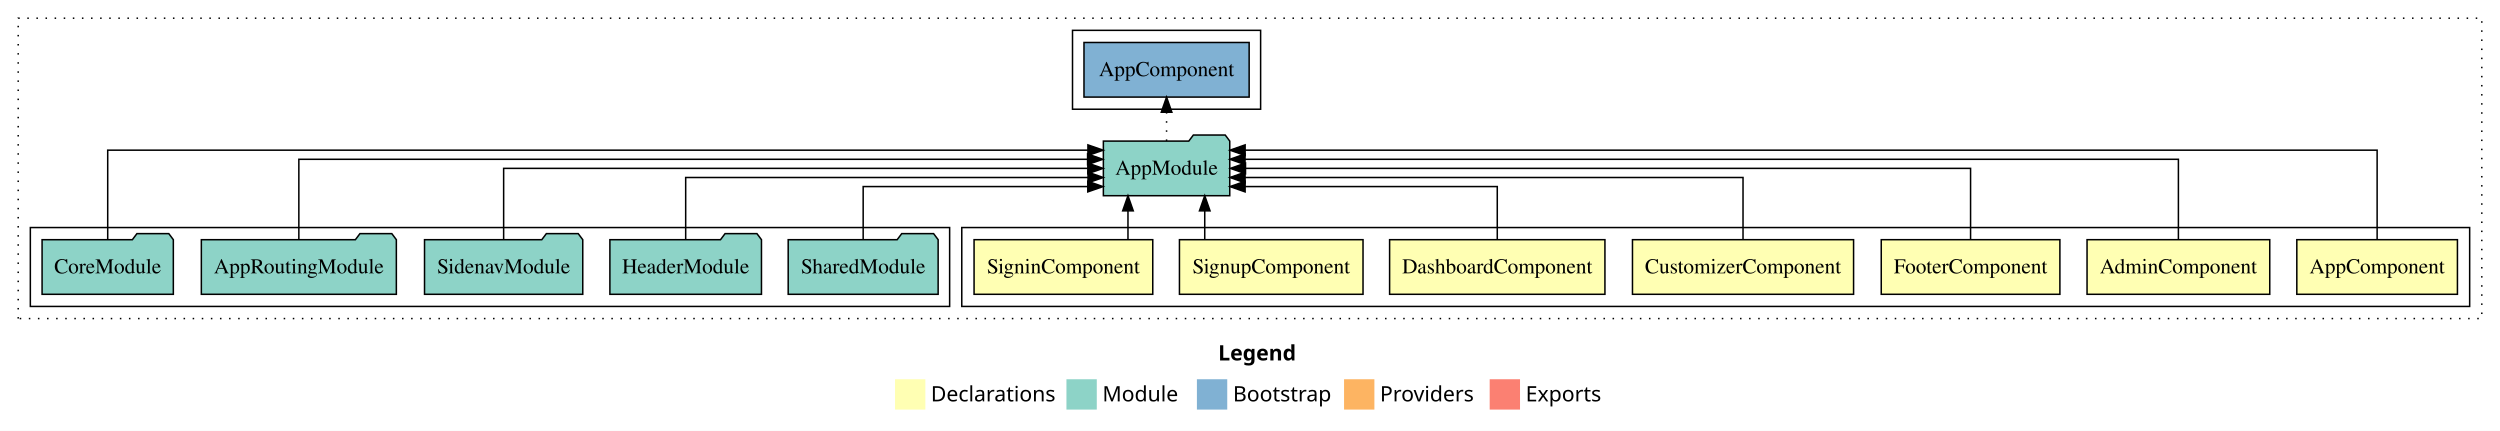
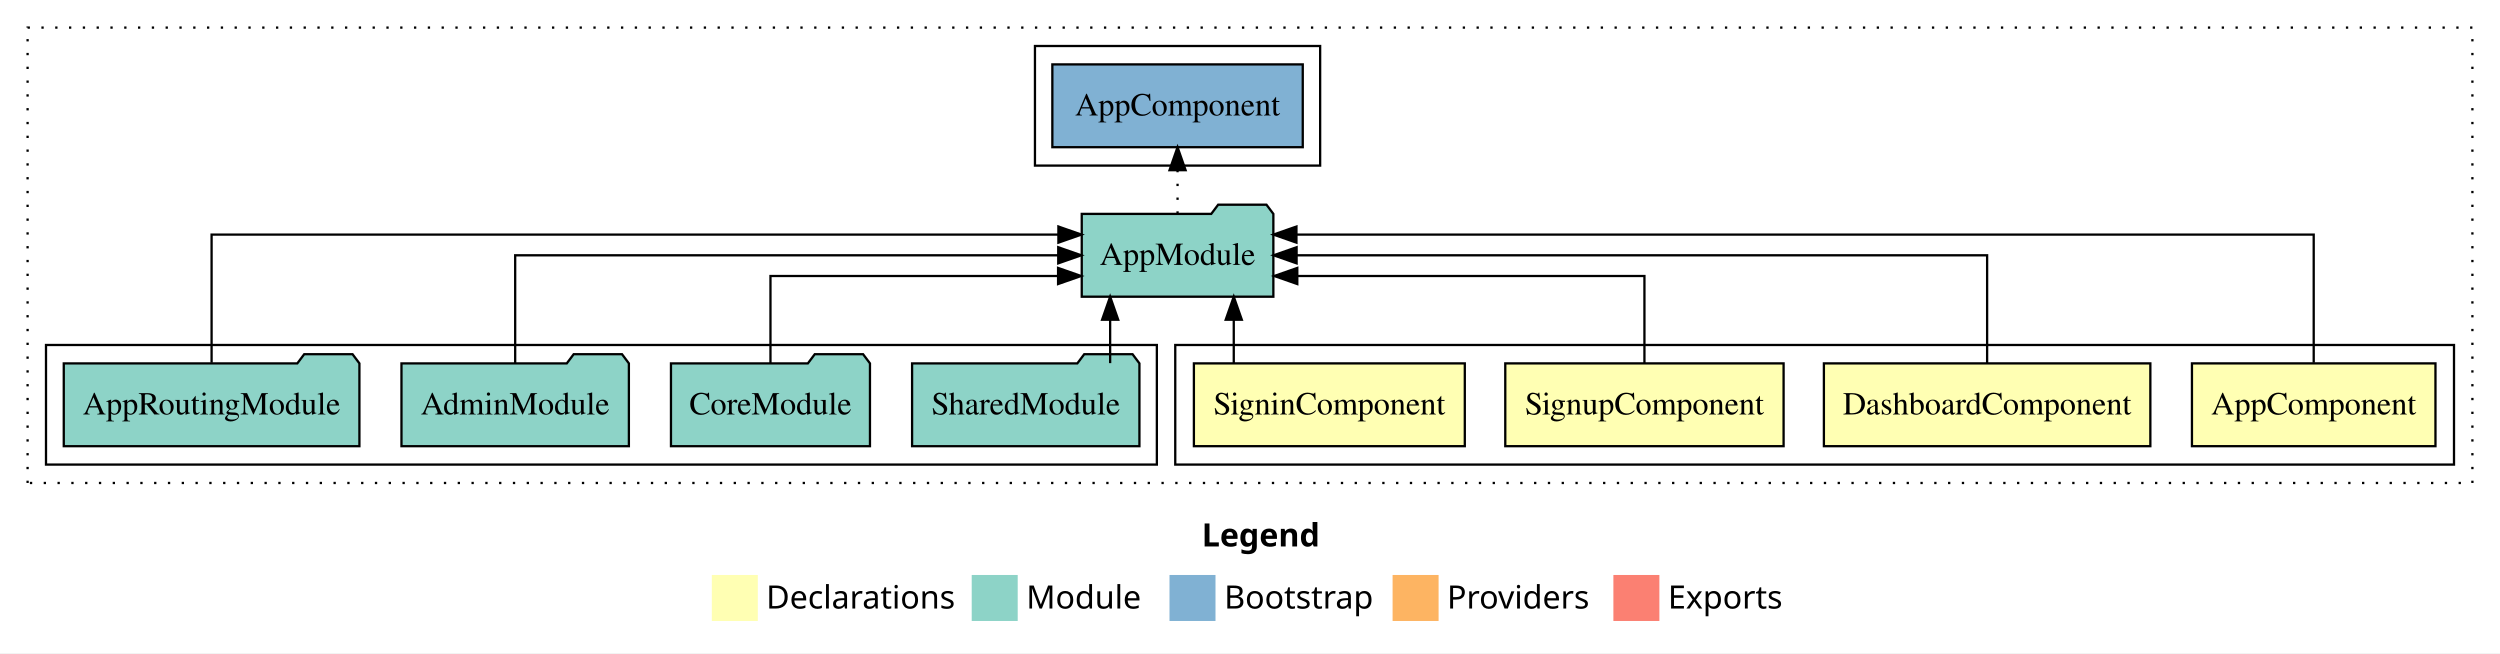
- <svg xmlns="http://www.w3.org/2000/svg" width="1648pt" height="284pt" viewBox="0.00 0.00 1648.00 284.00">
+ <svg xmlns="http://www.w3.org/2000/svg" width="1087pt" height="284pt" viewBox="0.00 0.00 1087.00 284.00">
  <g id="graph0" class="graph" transform="scale(1 1) rotate(0) translate(4 280)">
-     <polygon fill="#ffffff" stroke="transparent" points="-4,4 -4,-280 1644,-280 1644,4 -4,4" />
-     <text text-anchor="start" x="799.009" y="-42.4" font-family="sans-serif" font-weight="bold" font-size="14.00" fill="#000000">Legend</text>
-     <polygon fill="#ffffb3" stroke="transparent" points="586,-10 586,-30 606,-30 606,-10 586,-10" />
-     <text text-anchor="start" x="609.629" y="-15.4" font-family="sans-serif" font-size="14.00" fill="#000000">  Declarations</text>
-     <polygon fill="#8dd3c7" stroke="transparent" points="699,-10 699,-30 719,-30 719,-10 699,-10" />
-     <text text-anchor="start" x="722.725" y="-15.4" font-family="sans-serif" font-size="14.00" fill="#000000">  Module</text>
-     <polygon fill="#80b1d3" stroke="transparent" points="785,-10 785,-30 805,-30 805,-10 785,-10" />
-     <text text-anchor="start" x="808.781" y="-15.4" font-family="sans-serif" font-size="14.00" fill="#000000">  Bootstrap</text>
-     <polygon fill="#fdb462" stroke="transparent" points="882,-10 882,-30 902,-30 902,-10 882,-10" />
-     <text text-anchor="start" x="905.673" y="-15.4" font-family="sans-serif" font-size="14.00" fill="#000000">  Providers</text>
-     <polygon fill="#fb8072" stroke="transparent" points="978,-10 978,-30 998,-30 998,-10 978,-10" />
-     <text text-anchor="start" x="1001.726" y="-15.4" font-family="sans-serif" font-size="14.00" fill="#000000">  Exports</text>
+     <polygon fill="#ffffff" stroke="transparent" points="-4,4 -4,-280 1083,-280 1083,4 -4,4" />
+     <text text-anchor="start" x="518.509" y="-42.4" font-family="sans-serif" font-weight="bold" font-size="14.00" fill="#000000">Legend</text>
+     <polygon fill="#ffffb3" stroke="transparent" points="305.5,-10 305.5,-30 325.5,-30 325.5,-10 305.5,-10" />
+     <text text-anchor="start" x="329.129" y="-15.4" font-family="sans-serif" font-size="14.00" fill="#000000">  Declarations</text>
+     <polygon fill="#8dd3c7" stroke="transparent" points="418.5,-10 418.5,-30 438.5,-30 438.5,-10 418.5,-10" />
+     <text text-anchor="start" x="442.225" y="-15.4" font-family="sans-serif" font-size="14.00" fill="#000000">  Module</text>
+     <polygon fill="#80b1d3" stroke="transparent" points="504.5,-10 504.5,-30 524.5,-30 524.5,-10 504.5,-10" />
+     <text text-anchor="start" x="528.281" y="-15.4" font-family="sans-serif" font-size="14.00" fill="#000000">  Bootstrap</text>
+     <polygon fill="#fdb462" stroke="transparent" points="601.5,-10 601.5,-30 621.5,-30 621.5,-10 601.5,-10" />
+     <text text-anchor="start" x="625.173" y="-15.4" font-family="sans-serif" font-size="14.00" fill="#000000">  Providers</text>
+     <polygon fill="#fb8072" stroke="transparent" points="697.5,-10 697.5,-30 717.5,-30 717.5,-10 697.5,-10" />
+     <text text-anchor="start" x="721.226" y="-15.4" font-family="sans-serif" font-size="14.00" fill="#000000">  Exports</text>
    <g id="clust1" class="cluster">
-       <polygon fill="none" stroke="#000000" stroke-dasharray="1,5" points="8,-70 8,-268 1632,-268 1632,-70 8,-70" />
+       <polygon fill="none" stroke="#000000" stroke-dasharray="1,5" points="8,-70 8,-268 1071,-268 1071,-70 8,-70" />
    </g>
    <g id="clust2" class="cluster">
-       <polygon fill="none" stroke="#000000" points="630,-78 630,-130 1624,-130 1624,-78 630,-78" />
+       <polygon fill="none" stroke="#000000" points="507,-78 507,-130 1063,-130 1063,-78 507,-78" />
    </g>
-     <g id="clust10" class="cluster">
-       <polygon fill="none" stroke="#000000" points="16,-78 16,-130 622,-130 622,-78 16,-78" />
+     <g id="clust7" class="cluster">
+       <polygon fill="none" stroke="#000000" points="16,-78 16,-130 499,-130 499,-78 16,-78" />
    </g>
-     <g id="clust12" class="cluster">
-       <polygon fill="none" stroke="#000000" points="703,-208 703,-260 827,-260 827,-208 703,-208" />
+     <g id="clust9" class="cluster">
+       <polygon fill="none" stroke="#000000" points="446,-208 446,-260 570,-260 570,-208 446,-208" />
    </g>
    <g id="node1" class="node">
-       <polygon fill="#ffffb3" stroke="#000000" points="1615.94,-122 1510.06,-122 1510.06,-86 1615.94,-86 1615.94,-122" />
-       <text text-anchor="middle" x="1563" y="-99.8" font-family="Times,serif" font-size="14.00" fill="#000000">AppComponent</text>
+       <polygon fill="#ffffb3" stroke="#000000" points="1054.94,-122 949.06,-122 949.06,-86 1054.94,-86 1054.94,-122" />
+       <text text-anchor="middle" x="1002" y="-99.8" font-family="Times,serif" font-size="14.00" fill="#000000">AppComponent</text>
+     </g>
+     <g id="node5" class="node">
+       <polygon fill="#8dd3c7" stroke="#000000" points="549.657,-187 546.657,-191 525.657,-191 522.657,-187 466.343,-187 466.343,-151 549.657,-151 549.657,-187" />
+       <text text-anchor="middle" x="508" y="-164.8" font-family="Times,serif" font-size="14.00" fill="#000000">AppModule</text>
+     </g>
+     <g id="edge1" class="edge">
+       <path fill="none" stroke="#000000" d="M1002,-122.292C1002,-144.206 1002,-178 1002,-178 1002,-178 559.692,-178 559.692,-178" />
+       <polygon fill="#000000" stroke="#000000" points="559.692,-174.5 549.692,-178 559.692,-181.5 559.692,-174.5" />
+     </g>
+     <g id="node2" class="node">
+       <polygon fill="#ffffb3" stroke="#000000" points="930.973,-122 789.027,-122 789.027,-86 930.973,-86 930.973,-122" />
+       <text text-anchor="middle" x="860" y="-99.8" font-family="Times,serif" font-size="14.00" fill="#000000">DashboardComponent</text>
+     </g>
+     <g id="edge2" class="edge">
+       <path fill="none" stroke="#000000" d="M860,-122.106C860,-141.339 860,-169 860,-169 860,-169 559.761,-169 559.761,-169" />
+       <polygon fill="#000000" stroke="#000000" points="559.761,-165.5 549.761,-169 559.761,-172.5 559.761,-165.5" />
+     </g>
+     <g id="node3" class="node">
+       <polygon fill="#ffffb3" stroke="#000000" points="771.506,-122 650.494,-122 650.494,-86 771.506,-86 771.506,-122" />
+       <text text-anchor="middle" x="711" y="-99.8" font-family="Times,serif" font-size="14.00" fill="#000000">SignupComponent</text>
+     </g>
+     <g id="edge3" class="edge">
+       <path fill="none" stroke="#000000" d="M711,-122.027C711,-138.398 711,-160 711,-160 711,-160 560.062,-160 560.062,-160" />
+       <polygon fill="#000000" stroke="#000000" points="560.062,-156.5 550.062,-160 560.062,-163.5 560.062,-156.5" />
+     </g>
+     <g id="node4" class="node">
+       <polygon fill="#ffffb3" stroke="#000000" points="632.896,-122 515.104,-122 515.104,-86 632.896,-86 632.896,-122" />
+       <text text-anchor="middle" x="574" y="-99.8" font-family="Times,serif" font-size="14.00" fill="#000000">SigninComponent</text>
+     </g>
+     <g id="edge4" class="edge">
+       <path fill="none" stroke="#000000" d="M532.44,-122.106C532.44,-122.106 532.44,-140.991 532.44,-140.991" />
+       <polygon fill="#000000" stroke="#000000" points="528.94,-140.991 532.44,-150.991 535.94,-140.991 528.94,-140.991" />
+     </g>
+     <g id="node10" class="node">
+       <polygon fill="#80b1d3" stroke="#000000" points="562.439,-252 453.561,-252 453.561,-216 562.439,-216 562.439,-252" />
+       <text text-anchor="middle" x="508" y="-229.8" font-family="Times,serif" font-size="14.00" fill="#000000">AppComponent </text>
+     </g>
+     <g id="edge9" class="edge">
+       <path fill="none" stroke="#000000" stroke-dasharray="1,5" d="M508,-187.106C508,-187.106 508,-205.991 508,-205.991" />
+       <polygon fill="#000000" stroke="#000000" points="504.5,-205.991 508,-215.991 511.5,-205.991 504.5,-205.991" />
+     </g>
+     <g id="node6" class="node">
+       <polygon fill="#8dd3c7" stroke="#000000" points="491.423,-122 488.423,-126 467.423,-126 464.423,-122 392.577,-122 392.577,-86 491.423,-86 491.423,-122" />
+       <text text-anchor="middle" x="442" y="-99.8" font-family="Times,serif" font-size="14.00" fill="#000000">SharedModule</text>
+     </g>
+     <g id="edge5" class="edge">
+       <path fill="none" stroke="#000000" d="M478.692,-122.106C478.692,-122.106 478.692,-140.991 478.692,-140.991" />
+       <polygon fill="#000000" stroke="#000000" points="475.192,-140.991 478.692,-150.991 482.192,-140.991 475.192,-140.991" />
+     </g>
+     <g id="node7" class="node">
+       <polygon fill="#8dd3c7" stroke="#000000" points="374.262,-122 371.262,-126 350.262,-126 347.262,-122 287.738,-122 287.738,-86 374.262,-86 374.262,-122" />
+       <text text-anchor="middle" x="331" y="-99.8" font-family="Times,serif" font-size="14.00" fill="#000000">CoreModule</text>
+     </g>
+     <g id="edge6" class="edge">
+       <path fill="none" stroke="#000000" d="M331,-122.027C331,-138.398 331,-160 331,-160 331,-160 456.053,-160 456.053,-160" />
+       <polygon fill="#000000" stroke="#000000" points="456.053,-163.5 466.053,-160 456.053,-156.5 456.053,-163.5" />
    </g>
    <g id="node8" class="node">
-       <polygon fill="#8dd3c7" stroke="#000000" points="806.657,-187 803.657,-191 782.657,-191 779.657,-187 723.343,-187 723.343,-151 806.657,-151 806.657,-187" />
-       <text text-anchor="middle" x="765" y="-164.8" font-family="Times,serif" font-size="14.00" fill="#000000">AppModule</text>
-     </g>
-     <g id="edge1" class="edge">
-       <path fill="none" stroke="#000000" d="M1563,-122.248C1563,-145.018 1563,-181 1563,-181 1563,-181 816.78,-181 816.78,-181" />
-       <polygon fill="#000000" stroke="#000000" points="816.78,-177.5 806.78,-181 816.78,-184.5 816.78,-177.5" />
-     </g>
-     <g id="node2" class="node">
-       <polygon fill="#ffffb3" stroke="#000000" points="1492.22,-122 1371.78,-122 1371.78,-86 1492.22,-86 1492.22,-122" />
-       <text text-anchor="middle" x="1432" y="-99.8" font-family="Times,serif" font-size="14.00" fill="#000000">AdminComponent</text>
-     </g>
-     <g id="edge2" class="edge">
-       <path fill="none" stroke="#000000" d="M1432,-122.284C1432,-143.321 1432,-175 1432,-175 1432,-175 816.724,-175 816.724,-175" />
-       <polygon fill="#000000" stroke="#000000" points="816.724,-171.5 806.724,-175 816.724,-178.5 816.724,-171.5" />
-     </g>
-     <g id="node3" class="node">
-       <polygon fill="#ffffb3" stroke="#000000" points="1353.881,-122 1236.119,-122 1236.119,-86 1353.881,-86 1353.881,-122" />
-       <text text-anchor="middle" x="1295" y="-99.8" font-family="Times,serif" font-size="14.00" fill="#000000">FooterComponent</text>
-     </g>
-     <g id="edge3" class="edge">
-       <path fill="none" stroke="#000000" d="M1295,-122.106C1295,-141.339 1295,-169 1295,-169 1295,-169 817.031,-169 817.031,-169" />
-       <polygon fill="#000000" stroke="#000000" points="817.031,-165.5 807.031,-169 817.031,-172.5 817.031,-165.5" />
-     </g>
-     <g id="node4" class="node">
-       <polygon fill="#ffffb3" stroke="#000000" points="1217.875,-122 1072.125,-122 1072.125,-86 1217.875,-86 1217.875,-122" />
-       <text text-anchor="middle" x="1145" y="-99.8" font-family="Times,serif" font-size="14.00" fill="#000000">CustomizerComponent</text>
-     </g>
-     <g id="edge4" class="edge">
-       <path fill="none" stroke="#000000" d="M1145,-122.022C1145,-139.373 1145,-163 1145,-163 1145,-163 816.754,-163 816.754,-163" />
-       <polygon fill="#000000" stroke="#000000" points="816.754,-159.5 806.754,-163 816.754,-166.5 816.754,-159.5" />
-     </g>
-     <g id="node5" class="node">
-       <polygon fill="#ffffb3" stroke="#000000" points="1053.973,-122 912.027,-122 912.027,-86 1053.973,-86 1053.973,-122" />
-       <text text-anchor="middle" x="983" y="-99.8" font-family="Times,serif" font-size="14.00" fill="#000000">DashboardComponent</text>
-     </g>
-     <g id="edge5" class="edge">
-       <path fill="none" stroke="#000000" d="M983,-122.24C983,-137.571 983,-157 983,-157 983,-157 816.775,-157 816.775,-157" />
-       <polygon fill="#000000" stroke="#000000" points="816.775,-153.5 806.775,-157 816.775,-160.5 816.775,-153.5" />
-     </g>
-     <g id="node6" class="node">
-       <polygon fill="#ffffb3" stroke="#000000" points="894.506,-122 773.494,-122 773.494,-86 894.506,-86 894.506,-122" />
-       <text text-anchor="middle" x="834" y="-99.8" font-family="Times,serif" font-size="14.00" fill="#000000">SignupComponent</text>
-     </g>
-     <g id="edge6" class="edge">
-       <path fill="none" stroke="#000000" d="M790.163,-122.106C790.163,-122.106 790.163,-140.991 790.163,-140.991" />
-       <polygon fill="#000000" stroke="#000000" points="786.663,-140.991 790.163,-150.991 793.663,-140.991 786.663,-140.991" />
-     </g>
-     <g id="node7" class="node">
-       <polygon fill="#ffffb3" stroke="#000000" points="755.896,-122 638.104,-122 638.104,-86 755.896,-86 755.896,-122" />
-       <text text-anchor="middle" x="697" y="-99.8" font-family="Times,serif" font-size="14.00" fill="#000000">SigninComponent</text>
+       <polygon fill="#8dd3c7" stroke="#000000" points="269.439,-122 266.439,-126 245.439,-126 242.439,-122 170.561,-122 170.561,-86 269.439,-86 269.439,-122" />
+       <text text-anchor="middle" x="220" y="-99.8" font-family="Times,serif" font-size="14.00" fill="#000000">AdminModule</text>
    </g>
    <g id="edge7" class="edge">
-       <path fill="none" stroke="#000000" d="M739.56,-122.106C739.56,-122.106 739.56,-140.991 739.56,-140.991" />
-       <polygon fill="#000000" stroke="#000000" points="736.06,-140.991 739.56,-150.991 743.06,-140.991 736.06,-140.991" />
-     </g>
-     <g id="node14" class="node">
-       <polygon fill="#80b1d3" stroke="#000000" points="819.439,-252 710.561,-252 710.561,-216 819.439,-216 819.439,-252" />
-       <text text-anchor="middle" x="765" y="-229.8" font-family="Times,serif" font-size="14.00" fill="#000000">AppComponent </text>
-     </g>
-     <g id="edge13" class="edge">
-       <path fill="none" stroke="#000000" stroke-dasharray="1,5" d="M765,-187.106C765,-187.106 765,-205.991 765,-205.991" />
-       <polygon fill="#000000" stroke="#000000" points="761.5,-205.991 765,-215.991 768.5,-205.991 761.5,-205.991" />
+       <path fill="none" stroke="#000000" d="M220,-122.106C220,-141.339 220,-169 220,-169 220,-169 456.122,-169 456.122,-169" />
+       <polygon fill="#000000" stroke="#000000" points="456.122,-172.5 466.122,-169 456.122,-165.5 456.122,-172.5" />
    </g>
    <g id="node9" class="node">
-       <polygon fill="#8dd3c7" stroke="#000000" points="614.423,-122 611.423,-126 590.423,-126 587.423,-122 515.577,-122 515.577,-86 614.423,-86 614.423,-122" />
-       <text text-anchor="middle" x="565" y="-99.8" font-family="Times,serif" font-size="14.00" fill="#000000">SharedModule</text>
+       <polygon fill="#8dd3c7" stroke="#000000" points="152.274,-122 149.274,-126 128.274,-126 125.274,-122 23.726,-122 23.726,-86 152.274,-86 152.274,-122" />
+       <text text-anchor="middle" x="88" y="-99.8" font-family="Times,serif" font-size="14.00" fill="#000000">AppRoutingModule</text>
    </g>
    <g id="edge8" class="edge">
-       <path fill="none" stroke="#000000" d="M565,-122.24C565,-137.571 565,-157 565,-157 565,-157 713.073,-157 713.073,-157" />
-       <polygon fill="#000000" stroke="#000000" points="713.073,-160.5 723.073,-157 713.073,-153.5 713.073,-160.5" />
-     </g>
-     <g id="node10" class="node">
-       <polygon fill="#8dd3c7" stroke="#000000" points="497.961,-122 494.961,-126 473.961,-126 470.961,-122 398.039,-122 398.039,-86 497.961,-86 497.961,-122" />
-       <text text-anchor="middle" x="448" y="-99.8" font-family="Times,serif" font-size="14.00" fill="#000000">HeaderModule</text>
-     </g>
-     <g id="edge9" class="edge">
-       <path fill="none" stroke="#000000" d="M448,-122.022C448,-139.373 448,-163 448,-163 448,-163 713.232,-163 713.232,-163" />
-       <polygon fill="#000000" stroke="#000000" points="713.232,-166.5 723.232,-163 713.232,-159.5 713.232,-166.5" />
-     </g>
-     <g id="node11" class="node">
-       <polygon fill="#8dd3c7" stroke="#000000" points="380.153,-122 377.153,-126 356.153,-126 353.153,-122 275.847,-122 275.847,-86 380.153,-86 380.153,-122" />
-       <text text-anchor="middle" x="328" y="-99.8" font-family="Times,serif" font-size="14.00" fill="#000000">SidenavModule</text>
-     </g>
-     <g id="edge10" class="edge">
-       <path fill="none" stroke="#000000" d="M328,-122.106C328,-141.339 328,-169 328,-169 328,-169 713.099,-169 713.099,-169" />
-       <polygon fill="#000000" stroke="#000000" points="713.099,-172.5 723.099,-169 713.099,-165.5 713.099,-172.5" />
-     </g>
-     <g id="node12" class="node">
-       <polygon fill="#8dd3c7" stroke="#000000" points="257.274,-122 254.274,-126 233.274,-126 230.274,-122 128.726,-122 128.726,-86 257.274,-86 257.274,-122" />
-       <text text-anchor="middle" x="193" y="-99.8" font-family="Times,serif" font-size="14.00" fill="#000000">AppRoutingModule</text>
-     </g>
-     <g id="edge11" class="edge">
-       <path fill="none" stroke="#000000" d="M193,-122.284C193,-143.321 193,-175 193,-175 193,-175 712.939,-175 712.939,-175" />
-       <polygon fill="#000000" stroke="#000000" points="712.939,-178.5 722.939,-175 712.939,-171.5 712.939,-178.5" />
-     </g>
-     <g id="node13" class="node">
-       <polygon fill="#8dd3c7" stroke="#000000" points="110.262,-122 107.262,-126 86.262,-126 83.262,-122 23.738,-122 23.738,-86 110.262,-86 110.262,-122" />
-       <text text-anchor="middle" x="67" y="-99.8" font-family="Times,serif" font-size="14.00" fill="#000000">CoreModule</text>
-     </g>
-     <g id="edge12" class="edge">
-       <path fill="none" stroke="#000000" d="M67,-122.248C67,-145.018 67,-181 67,-181 67,-181 713.168,-181 713.168,-181" />
-       <polygon fill="#000000" stroke="#000000" points="713.168,-184.5 723.168,-181 713.168,-177.5 713.168,-184.5" />
+       <path fill="none" stroke="#000000" d="M88,-122.292C88,-144.206 88,-178 88,-178 88,-178 456.193,-178 456.193,-178" />
+       <polygon fill="#000000" stroke="#000000" points="456.193,-181.5 466.193,-178 456.193,-174.5 456.193,-181.5" />
    </g>
  </g>
</svg>
